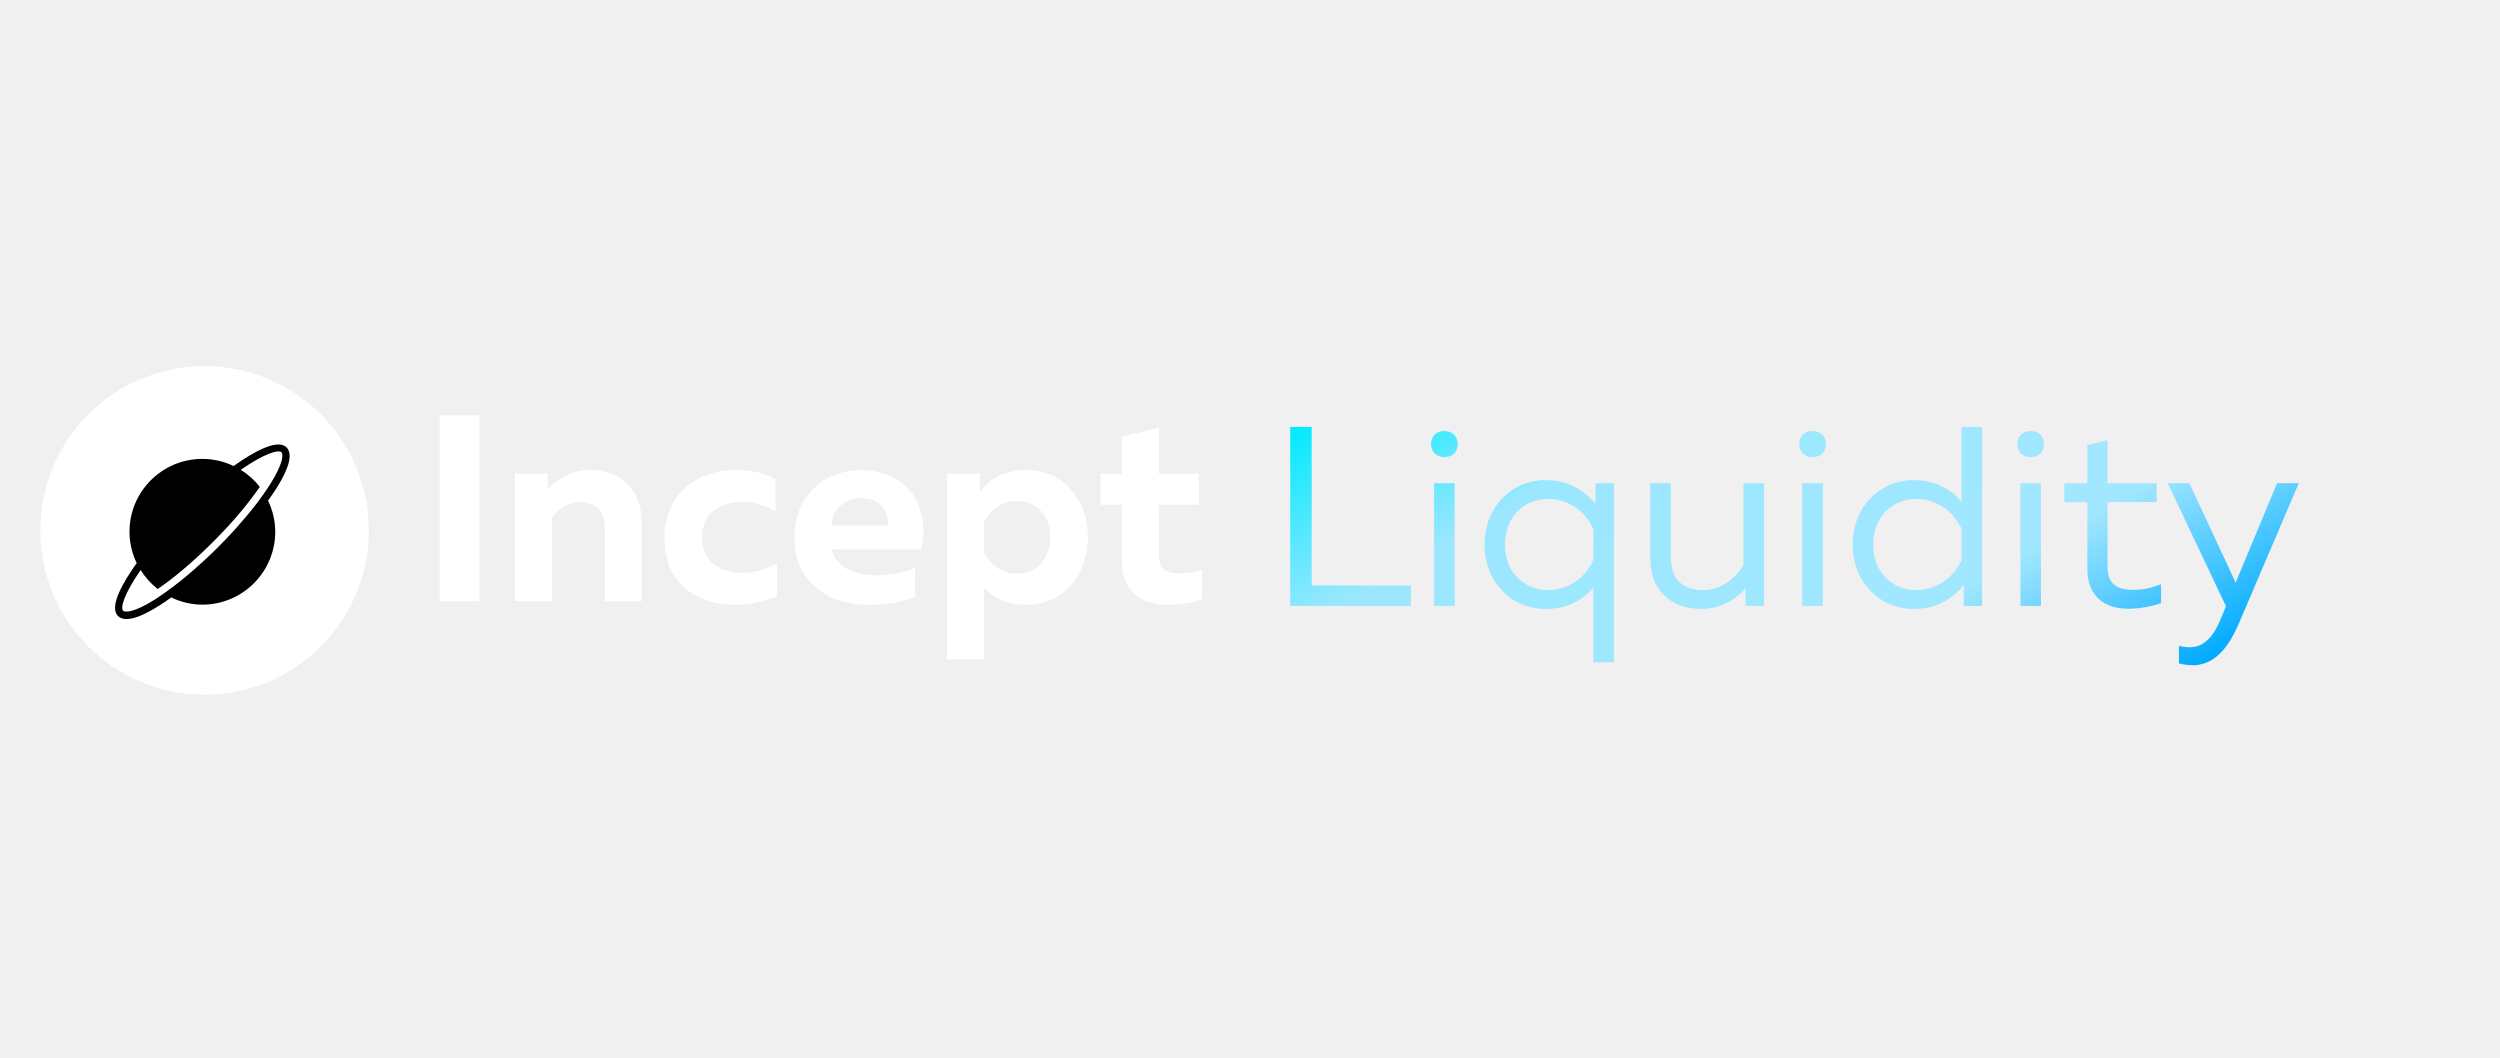
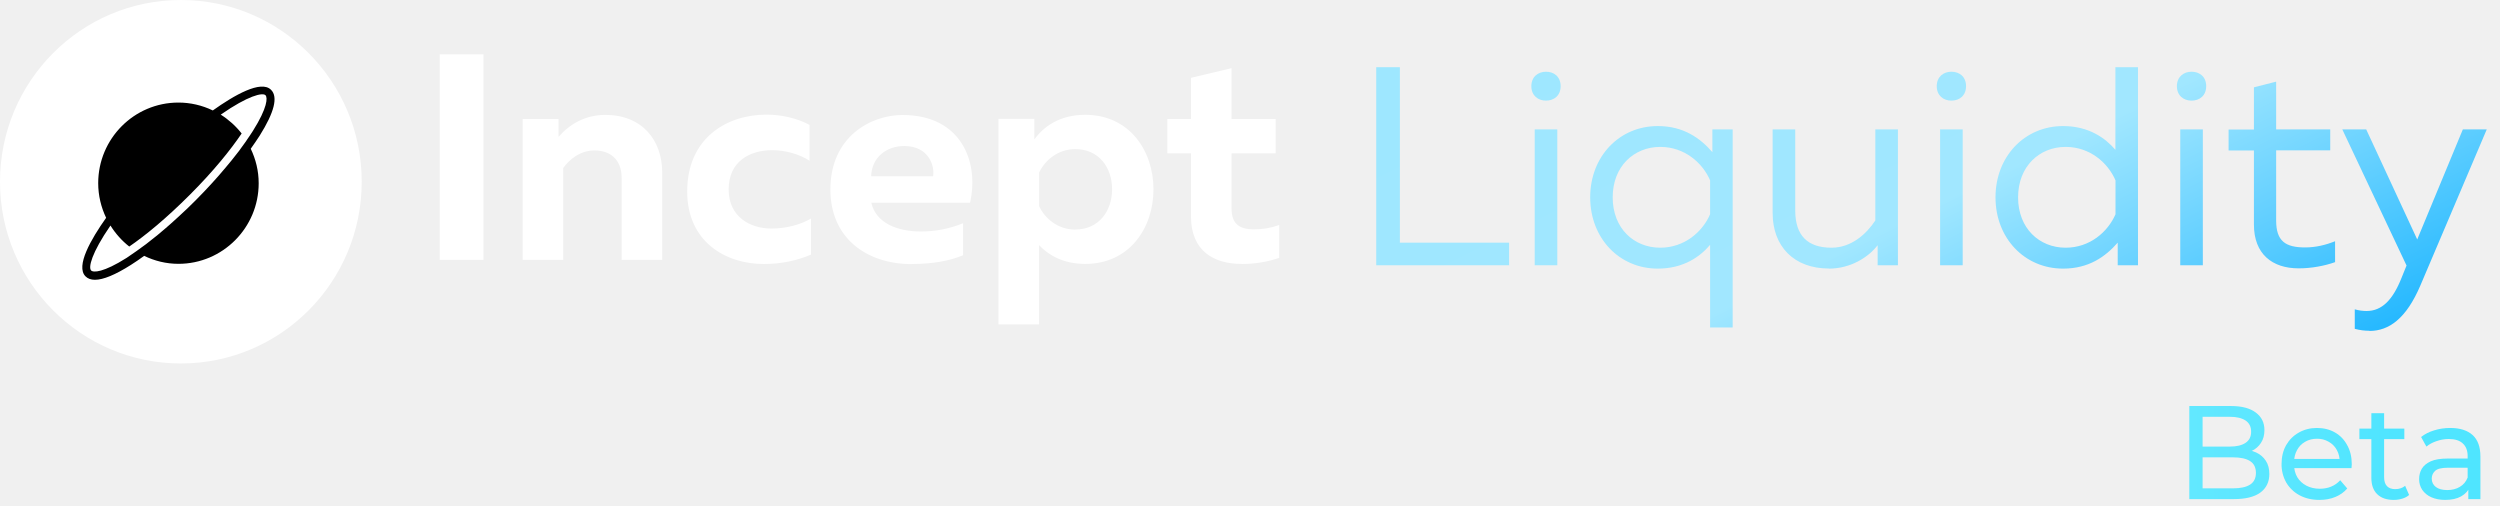
- <svg xmlns="http://www.w3.org/2000/svg" id="Layer_1" data-name="Layer 1" viewBox="20 0 312 132">
+ <svg xmlns="http://www.w3.org/2000/svg" width="188" height="38" viewBox="0 0 188 38" fill="none">
+   <path d="M13.601 0C6.091 0 0 6.12 0 13.667c0 7.546 6.09 13.666 13.601 13.666 7.51 0 13.6-6.12 13.6-13.666C27.202 6.12 21.112 0 13.602 0z" fill="#fff" />
+   <path d="M20.381 6.753c-.756-.76-2.786.42-4.378 1.554a5.925 5.925 0 0 0-2.588-.594c-3.33 0-6.03 2.72-6.03 6.06 0 .934.218 1.814.596 2.607-1.14 1.607-2.308 3.64-1.552 4.4.172.173.405.26.71.26.623 0 1.532-.373 2.707-1.12.318-.2.657-.433.995-.68.783.38 1.652.6 2.58.6 3.325 0 6.032-2.72 6.032-6.06 0-.933-.22-1.807-.597-2.593.245-.34.47-.68.676-.994 1.095-1.746 1.387-2.9.856-3.433l-.007-.007zm-1.85 3.827a23.787 23.787 0 0 1-1.168 1.547l-.02.02c-.126.16-.265.32-.398.48-.04.053-.086.1-.126.146-.12.14-.232.28-.358.42-.073.087-.153.174-.226.254-.106.113-.206.226-.312.346-.113.127-.232.254-.352.38-.08.08-.152.16-.232.247-.205.213-.418.433-.63.647-.212.213-.425.426-.637.626-.086.087-.172.16-.259.24a9.16 9.16 0 0 1-.371.347 7.651 7.651 0 0 1-.345.313c-.086.08-.173.154-.259.234-.133.12-.272.24-.405.353-.053.047-.113.093-.166.14a20.28 20.28 0 0 1-.457.387.363.363 0 0 0-.053.04c-.525.433-1.029.813-1.5 1.14-.252.18-.504.353-.736.506-1.752 1.107-2.502 1.114-2.667.947-.22-.22.02-1.3 1.453-3.38.378.607.855 1.14 1.413 1.58 1.207-.827 2.766-2.1 4.571-3.907 1.805-1.806 3.052-3.373 3.881-4.593A6.159 6.159 0 0 0 16.6 8.62c2.07-1.44 3.145-1.673 3.364-1.46.172.173.159.927-.943 2.68-.146.233-.311.473-.484.72l-.006.02z" fill="#000" />
+   <path d="M33.067 19.54h3.29V4.087h-3.29V19.54zM39.303 19.54h3.052v-6.907c.458-.64 1.274-1.32 2.349-1.32 1.168 0 2.044.66 2.044 2.074v6.153h3.051v-6.553c0-2.447-1.512-4.347-4.279-4.347-1.52 0-2.7.707-3.516 1.653V8.947h-2.7V19.54zM57.43 19.853c1.34 0 2.527-.266 3.555-.706v-2.714c-.77.46-1.87.754-2.965.754-1.646 0-3.225-.907-3.225-2.94 0-2.14 1.626-2.954 3.271-2.954 1.015 0 2.063.307 2.813.794V9.393c-.948-.506-2.09-.773-3.25-.773-2.92 0-5.952 1.72-5.952 5.78 0 3.773 2.88 5.453 5.759 5.453h-.007zM68.562 19.853c1.58 0 2.873-.24 3.862-.66v-2.406a8.293 8.293 0 0 1-3.185.62c-1.738 0-3.364-.62-3.716-2.16h7.425c.703-3.134-.704-6.6-5.076-6.6-2.368 0-5.427 1.613-5.427 5.606 0 3.687 2.767 5.607 6.11 5.607l.007-.007zm-3.052-6.6c.047-1.453 1.188-2.273 2.481-2.273 1.891 0 2.31 1.547 2.177 2.273H65.51zM75.084 24.393h3.052v-5.96c.683.727 1.798 1.414 3.47 1.414 3.337 0 5.135-2.714 5.135-5.607 0-2.893-1.798-5.607-5.135-5.607-1.93 0-3.138.9-3.822 1.854V8.94h-2.7v15.453zm5.779-7.126c-1.32 0-2.31-.86-2.72-1.767v-2.52c.418-.907 1.4-1.767 2.72-1.767 1.758 0 2.766 1.367 2.766 3.02 0 1.654-1.015 3.027-2.766 3.027v.007zM93.362 19.853c1.055 0 2.017-.18 2.833-.46V16.92a5.455 5.455 0 0 1-1.91.327c-1.142 0-1.672-.467-1.672-1.567v-4.147h3.317V8.947h-3.317v-3.82l-3.052.726v3.094h-1.778v2.586h1.778v4.74c0 2.627 1.758 3.574 3.801 3.574v.006z" fill="#fff" />
+   <path d="M103.493 19.947h9.992v-1.7h-8.214V5.053h-1.778v14.894zm12.765-12.38c.591 0 1.102-.36 1.102-1.087s-.511-1.087-1.102-1.087c-.59 0-1.101.38-1.101 1.087s.504 1.087 1.101 1.087zm-.849 12.38h1.699V9.733h-1.699v10.214zm13.19 4.68h1.698V9.733h-1.526v1.707c-.909-1.04-2.156-1.96-4.107-1.96-2.899 0-5.082 2.293-5.082 5.36s2.183 5.36 5.082 5.36c1.951 0 3.198-.913 3.935-1.787v6.214zm-3.749-6c-1.97 0-3.576-1.447-3.576-3.787s1.612-3.793 3.576-3.793c1.825 0 3.178 1.193 3.749 2.513v2.553c-.571 1.32-1.924 2.514-3.749 2.514zm12.686 1.573c1.632 0 2.985-.867 3.662-1.76v1.507h1.526V9.733h-1.699v6.847c-.676 1.02-1.798 2.047-3.297 2.047-1.778 0-2.727-.894-2.727-2.807V9.733h-1.698v6.294c0 2.486 1.585 4.166 4.233 4.166v.007zm9.208-12.633c.591 0 1.102-.36 1.102-1.087s-.511-1.087-1.102-1.087c-.59 0-1.101.38-1.101 1.087s.504 1.087 1.101 1.087zm-.849 12.38h1.699V9.733h-1.699v10.214zm9.249.253c1.95 0 3.198-.913 4.107-1.953v1.7h1.526V5.053h-1.699v6.214c-.743-.874-1.99-1.787-3.934-1.787-2.899 0-5.082 2.293-5.082 5.36s2.183 5.36 5.082 5.36zm.192-1.573c-1.97 0-3.576-1.447-3.576-3.787s1.612-3.793 3.576-3.793c1.825 0 3.178 1.193 3.749 2.513v2.553c-.571 1.32-1.924 2.514-3.749 2.514zm9.468-11.06c.59 0 1.101-.36 1.101-1.087s-.511-1.087-1.101-1.087c-.591 0-1.102.38-1.102 1.087s.505 1.087 1.102 1.087zm-.849 12.38h1.698V9.733h-1.698v10.214zm8.91.233c.975 0 1.97-.193 2.733-.467V18.14c-.676.273-1.439.467-2.249.467-1.479 0-2.183-.467-2.183-2.027v-5.273h4.067V9.733h-4.067V6.14l-1.671.427V9.74h-1.905v1.573h1.905v5.574c0 2.233 1.393 3.293 3.363 3.293h.007zm5.314 4.707c1.48 0 2.773-.94 3.828-3.407l4.996-11.747h-1.798l-3.43 8.274-3.835-8.274h-1.798l4.83 10.234-.378.933c-.657 1.66-1.479 2.487-2.627 2.487-.292 0-.591-.04-.889-.127v1.467c.385.106.743.146 1.101.146v.014z" fill="url(#6ww8kxevfa)" />
+   <path d="M164.635 37.533v-7h3.14c.807 0 1.427.164 1.86.49.433.32.65.76.65 1.32 0 .38-.087.7-.26.96a1.65 1.65 0 0 1-.68.6c-.287.14-.597.21-.93.21l.18-.3c.4 0 .753.07 1.06.21.307.14.55.347.73.62.18.267.27.6.27 1 0 .6-.227 1.067-.68 1.4-.447.327-1.113.49-2 .49h-3.34zm1-.81h2.3c.553 0 .977-.093 1.27-.28.293-.186.44-.48.44-.88 0-.406-.147-.703-.44-.89-.293-.186-.717-.28-1.27-.28h-2.39v-.81h2.14c.507 0 .9-.093 1.18-.28.28-.186.42-.466.42-.84 0-.373-.14-.653-.42-.84-.28-.186-.673-.28-1.18-.28h-2.05v5.38z" fill="url(#u0p3gdbcub)" />
+   <path d="M174.423 37.593c-.566 0-1.066-.116-1.5-.35a2.57 2.57 0 0 1-1-.96 2.766 2.766 0 0 1-.35-1.4c0-.526.114-.993.34-1.4.234-.406.55-.723.95-.95.407-.233.864-.35 1.37-.35.514 0 .967.114 1.36.34.394.227.7.547.92.96.227.407.34.884.34 1.43 0 .04-.003.087-.01.14 0 .054-.003.104-.01.15h-4.51v-.69h4.01l-.39.24a1.775 1.775 0 0 0-.21-.91 1.556 1.556 0 0 0-.61-.62 1.685 1.685 0 0 0-.89-.23c-.333 0-.63.077-.89.23-.26.147-.463.357-.61.63-.146.267-.22.574-.22.92v.16c0 .354.08.67.24.95.167.274.397.487.69.64.294.154.63.23 1.01.23.314 0 .597-.053.85-.16.26-.106.487-.266.68-.48l.53.62c-.24.28-.54.494-.9.64-.353.147-.75.22-1.19.22z" fill="url(#0v72z7me5c)" />
+   <path d="M180.006 37.593c-.533 0-.946-.143-1.24-.43-.293-.286-.44-.696-.44-1.23v-4.86h.96v4.82c0 .287.07.507.21.66.147.154.354.23.62.23.3 0 .55-.083.75-.25l.3.69c-.146.127-.323.22-.53.28-.2.06-.41.09-.63.09zm-2.58-4.57v-.79h3.38v.79h-3.38z" fill="url(#4x6pdxjmrd)" />
+   <path d="M185.617 37.533v-1.12l-.05-.21v-1.91c0-.406-.12-.72-.36-.94-.233-.226-.587-.34-1.06-.34-.313 0-.62.054-.92.16-.3.1-.553.237-.76.41l-.4-.72c.273-.22.6-.386.98-.5.387-.12.79-.18 1.21-.18.727 0 1.287.177 1.68.53.393.354.59.894.59 1.62v3.2h-.91zm-1.74.06c-.393 0-.74-.066-1.04-.2a1.607 1.607 0 0 1-.68-.55c-.16-.24-.24-.51-.24-.81 0-.286.067-.546.2-.78.14-.233.363-.42.67-.56.313-.14.733-.21 1.26-.21h1.68v.69h-1.64c-.48 0-.803.08-.97.24a.774.774 0 0 0-.25.58c0 .26.103.47.31.63.207.154.493.23.86.23.36 0 .673-.08.94-.24.273-.16.47-.393.59-.7l.19.66c-.127.314-.35.564-.67.75-.32.18-.723.27-1.21.27z" fill="url(#j3q16wm65e)" />
  <defs>
-     <style>
-       .cls-1 {
-         fill: none;
-       }
- 
-       .cls-2 {
-         fill: url(#linear-gradient);
-       }
- 
-       .cls-3 {
-         clip-path: url(#clippath);
-       }
- 
-       .cls-4 {
-         fill: #fff;
-       }
- 
-       .cls-5 {
-         clip-path: url(#clippath-1);
-       }
-     </style>
-     <clipPath id="clippath">
-       <rect class="cls-1" x="25.03" y="45.7" width="41" height="41" />
-     </clipPath>
-     <clipPath id="clippath-1">
-       <rect class="cls-1" x="33.6" y="54.67" width="23" height="22.67" />
-     </clipPath>
-     <linearGradient id="linear-gradient" x1="221.86" y1="29.7" x2="263.2" y2="101.3" gradientUnits="userSpaceOnUse">
-       <stop offset="0" stop-color="#00eaff" />
-       <stop offset=".27" stop-color="#9be7ff" />
-       <stop offset=".72" stop-color="#a1e7ff" />
-       <stop offset="1" stop-color="#0af" />
+     <linearGradient id="6ww8kxevfa" x1="60.675" y1="-29.797" x2="108.408" y2="67.401" gradientUnits="userSpaceOnUse">
+       <stop stop-color="#00EAFF" />
+       <stop offset=".27" stop-color="#9BE7FF" />
+       <stop offset=".72" stop-color="#A1E7FF" />
+       <stop offset="1" stop-color="#0AF" />
+     </linearGradient>
+     <linearGradient id="u0p3gdbcub" x1="0" y1="18.797" x2="180.077" y2="18.797" gradientUnits="userSpaceOnUse">
+       <stop offset=".214" stop-color="#fff" />
+       <stop offset="1" stop-color="#4FE5FF" />
+     </linearGradient>
+     <linearGradient id="0v72z7me5c" x1="0" y1="18.797" x2="180.077" y2="18.797" gradientUnits="userSpaceOnUse">
+       <stop offset=".214" stop-color="#fff" />
+       <stop offset="1" stop-color="#4FE5FF" />
+     </linearGradient>
+     <linearGradient id="4x6pdxjmrd" x1="0" y1="18.797" x2="180.077" y2="18.797" gradientUnits="userSpaceOnUse">
+       <stop offset=".214" stop-color="#fff" />
+       <stop offset="1" stop-color="#4FE5FF" />
+     </linearGradient>
+     <linearGradient id="j3q16wm65e" x1="0" y1="18.797" x2="180.077" y2="18.797" gradientUnits="userSpaceOnUse">
+       <stop offset=".214" stop-color="#fff" />
+       <stop offset="1" stop-color="#4FE5FF" />
    </linearGradient>
  </defs>
-   <g class="cls-3">
-     <path class="cls-4" d="M45.53,45.7c-11.32,0-20.5,9.18-20.5,20.5s9.18,20.5,20.5,20.5,20.5-9.18,20.5-20.5-9.18-20.5-20.5-20.5" />
-   </g>
-   <g class="cls-5">
-     <path d="M55.75,55.83c-1.14-1.14-4.2,.63-6.6,2.33-1.18-.57-2.51-.89-3.9-.89-5.02,0-9.09,4.08-9.09,9.09,0,1.4,.33,2.72,.9,3.91-1.72,2.41-3.48,5.46-2.34,6.6,.26,.26,.61,.39,1.07,.39,.94,0,2.31-.56,4.08-1.68,.48-.3,.99-.65,1.5-1.02,1.18,.57,2.49,.9,3.89,.9,5.01,0,9.09-4.08,9.09-9.09,0-1.4-.33-2.71-.9-3.89,.37-.51,.71-1.02,1.02-1.49,1.65-2.62,2.09-4.35,1.29-5.15Zm-2.79,5.74c-.51,.73-1.09,1.51-1.76,2.32-.01,.01-.02,.02-.03,.03-.19,.24-.4,.48-.6,.72-.06,.08-.13,.15-.19,.22-.18,.21-.35,.42-.54,.63-.11,.13-.23,.26-.34,.38-.16,.17-.31,.34-.47,.52-.17,.19-.35,.38-.53,.57-.12,.12-.23,.24-.35,.37-.31,.32-.63,.65-.95,.97-.32,.32-.64,.64-.96,.94-.13,.13-.26,.24-.39,.36-.18,.18-.37,.35-.56,.52-.17,.16-.34,.32-.52,.47-.13,.12-.26,.23-.39,.35-.2,.18-.41,.36-.61,.53-.08,.07-.17,.14-.25,.21-.23,.2-.47,.4-.69,.58-.03,.02-.06,.04-.08,.06-.79,.65-1.55,1.22-2.26,1.71-.38,.27-.76,.53-1.11,.76-2.64,1.66-3.77,1.67-4.02,1.42-.33-.33,.03-1.95,2.19-5.07,.57,.91,1.29,1.71,2.13,2.37,1.82-1.24,4.17-3.15,6.89-5.86s4.6-5.06,5.85-6.89c-.66-.84-1.46-1.56-2.37-2.13,3.12-2.16,4.74-2.51,5.07-2.19,.26,.26,.24,1.39-1.42,4.02-.22,.35-.47,.71-.73,1.08Z" />
-   </g>
-   <path class="cls-4" d="M74.87,75.01h4.96v-23.18h-4.96v23.18Z" />
-   <path class="cls-4" d="M84.27,75.01h4.6v-10.36c.69-.96,1.92-1.98,3.54-1.98,1.76,0,3.08,.99,3.08,3.11v9.23h4.6v-9.83c0-3.67-2.28-6.52-6.45-6.52-2.29,0-4.07,1.06-5.3,2.48v-2.02h-4.07v15.89Z" />
-   <path class="cls-4" d="M111.59,75.48c2.02,0,3.81-.4,5.36-1.06v-4.07c-1.16,.69-2.82,1.13-4.47,1.13-2.48,0-4.86-1.36-4.86-4.41,0-3.21,2.45-4.43,4.93-4.43,1.53,0,3.11,.46,4.24,1.19v-4.04c-1.43-.76-3.15-1.16-4.9-1.16-4.4,0-8.97,2.58-8.97,8.67,0,5.66,4.34,8.18,8.68,8.18Z" />
-   <path class="cls-4" d="M128.37,75.48c2.38,0,4.33-.36,5.82-.99v-3.61c-1.35,.56-2.98,.93-4.8,.93-2.62,0-5.07-.93-5.6-3.24h11.19c1.06-4.7-1.06-9.9-7.65-9.9-3.57,0-8.18,2.42-8.18,8.41,0,5.53,4.17,8.41,9.21,8.41Zm-4.6-9.9c.07-2.18,1.79-3.41,3.74-3.41,2.85,0,3.48,2.32,3.28,3.41h-7.02Z" />
-   <path class="cls-4" d="M138.2,82.29h4.6v-8.94c1.03,1.09,2.71,2.12,5.23,2.12,5.03,0,7.74-4.07,7.74-8.41s-2.71-8.41-7.74-8.41c-2.91,0-4.73,1.35-5.76,2.78v-2.32h-4.07v23.17Zm8.71-10.69c-1.99,0-3.48-1.29-4.1-2.65v-3.78c.63-1.36,2.11-2.65,4.1-2.65,2.65,0,4.17,2.05,4.17,4.53s-1.53,4.54-4.17,4.54Z" />
-   <path class="cls-4" d="M165.75,75.48c1.59,0,3.04-.27,4.27-.69v-3.71c-.93,.33-1.82,.49-2.88,.49-1.72,0-2.52-.7-2.52-2.35v-6.22h5v-3.88h-5v-5.73l-4.6,1.09v4.64h-2.68v3.88h2.68v7.11c0,3.94,2.65,5.36,5.73,5.36Z" />
-   <path class="cls-2" d="M181.02,75.62h15.06v-2.55h-12.38v-19.79h-2.68v22.34Zm19.24-18.57c.89,0,1.66-.54,1.66-1.63s-.77-1.63-1.66-1.63-1.66,.57-1.66,1.63,.76,1.63,1.66,1.63Zm-1.28,18.57h2.56v-15.32h-2.56v15.32Zm19.88,7.02h2.56v-22.34h-2.3v2.56c-1.37-1.56-3.25-2.94-6.19-2.94-4.37,0-7.66,3.44-7.66,8.04s3.29,8.04,7.66,8.04c2.94,0,4.82-1.37,5.93-2.68v9.32Zm-5.65-9c-2.97,0-5.39-2.17-5.39-5.68s2.43-5.69,5.39-5.69c2.75,0,4.79,1.79,5.65,3.77v3.83c-.86,1.98-2.9,3.77-5.65,3.77Zm19.12,2.36c2.46,0,4.5-1.3,5.52-2.64v2.26h2.3v-15.32h-2.56v10.27c-1.02,1.53-2.71,3.07-4.97,3.07-2.68,0-4.11-1.34-4.11-4.21v-9.13h-2.56v9.44c0,3.73,2.39,6.25,6.38,6.25Zm13.88-18.95c.89,0,1.66-.54,1.66-1.63s-.77-1.63-1.66-1.63-1.66,.57-1.66,1.63,.76,1.63,1.66,1.63Zm-1.28,18.57h2.56v-15.32h-2.56v15.32Zm13.94,.38c2.94,0,4.82-1.37,6.19-2.93v2.55h2.3v-22.34h-2.56v9.32c-1.12-1.31-3-2.68-5.93-2.68-4.37,0-7.66,3.44-7.66,8.04s3.29,8.04,7.66,8.04Zm.29-2.36c-2.97,0-5.39-2.17-5.39-5.68s2.43-5.69,5.39-5.69c2.75,0,4.79,1.79,5.65,3.77v3.83c-.86,1.98-2.9,3.77-5.65,3.77Zm14.27-16.59c.89,0,1.66-.54,1.66-1.63s-.77-1.63-1.66-1.63-1.66,.57-1.66,1.63,.76,1.63,1.66,1.63Zm-1.28,18.57h2.56v-15.32h-2.56v15.32Zm13.43,.35c1.47,0,2.97-.29,4.12-.7v-2.36c-1.02,.41-2.17,.7-3.39,.7-2.23,0-3.29-.7-3.29-3.04v-7.91h6.13v-2.36h-6.13v-5.39l-2.52,.64v4.76h-2.87v2.36h2.87v8.36c0,3.35,2.1,4.94,5.07,4.94Zm8.01,7.06c2.23,0,4.18-1.41,5.77-5.11l7.53-17.62h-2.71l-5.17,12.41-5.78-12.41h-2.71l7.28,15.35-.57,1.4c-.99,2.49-2.23,3.73-3.96,3.73-.44,0-.89-.06-1.34-.19v2.2c.58,.16,1.12,.22,1.66,.22Z" />
</svg>
